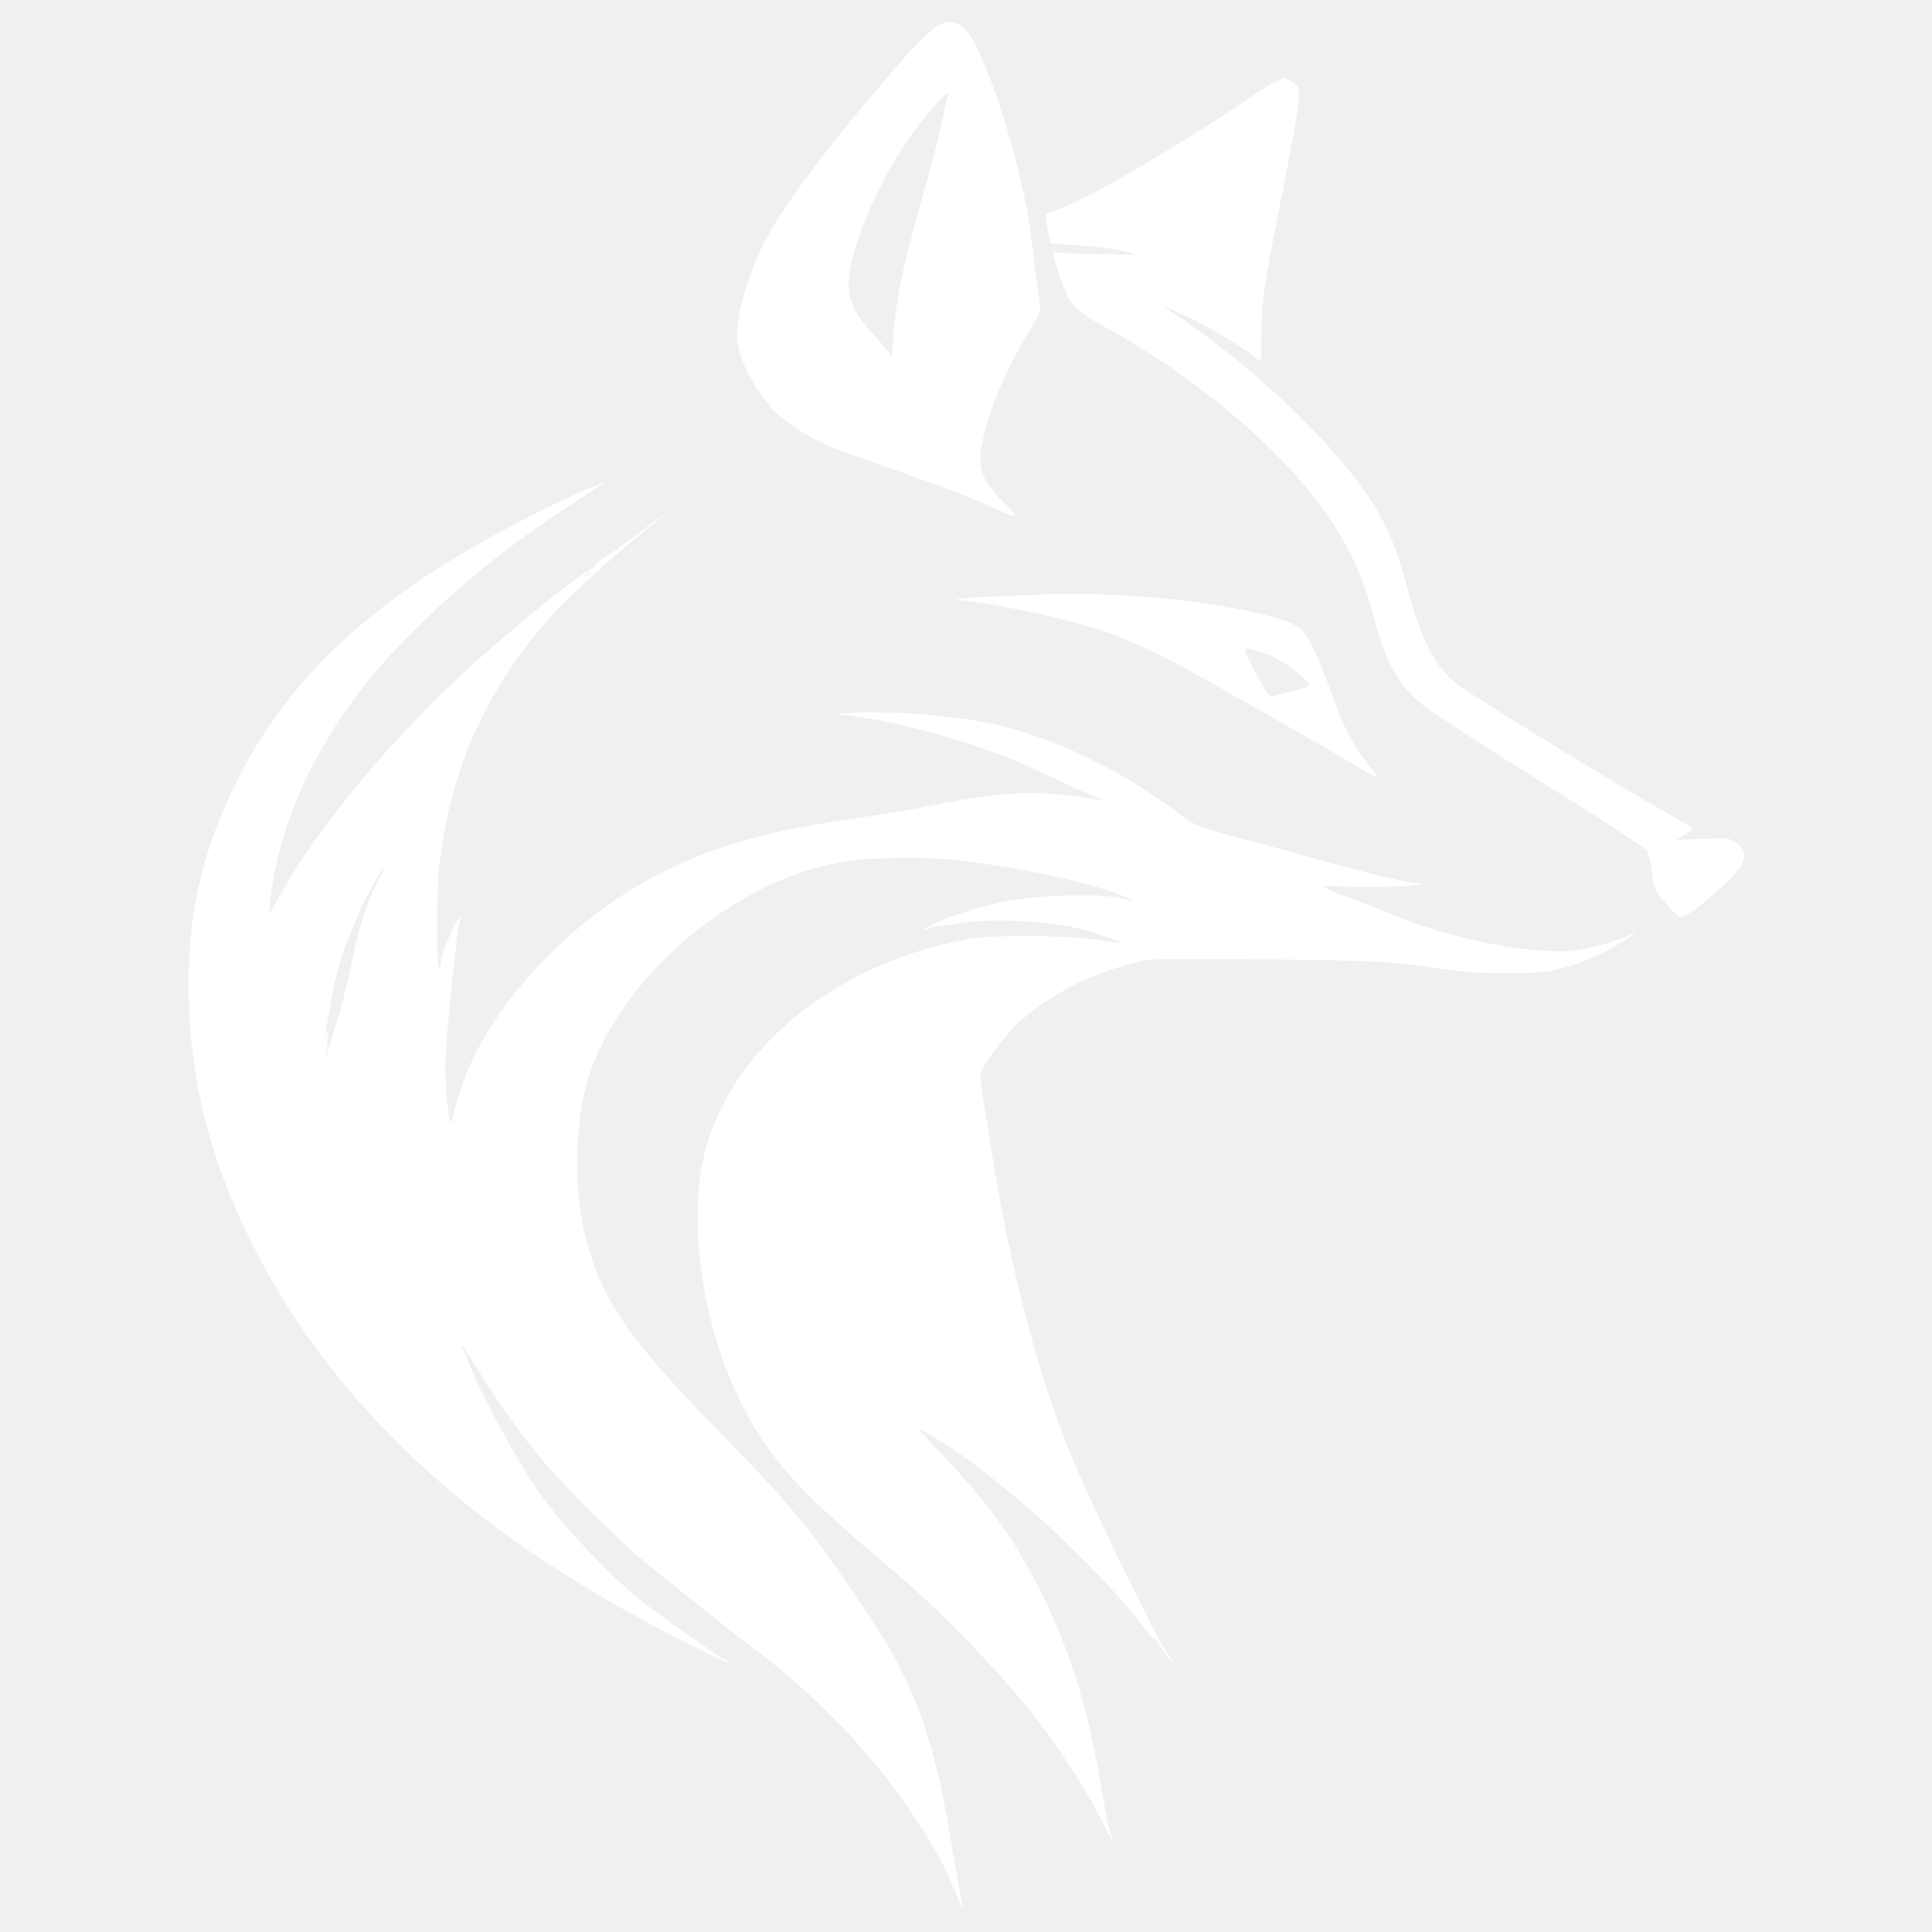
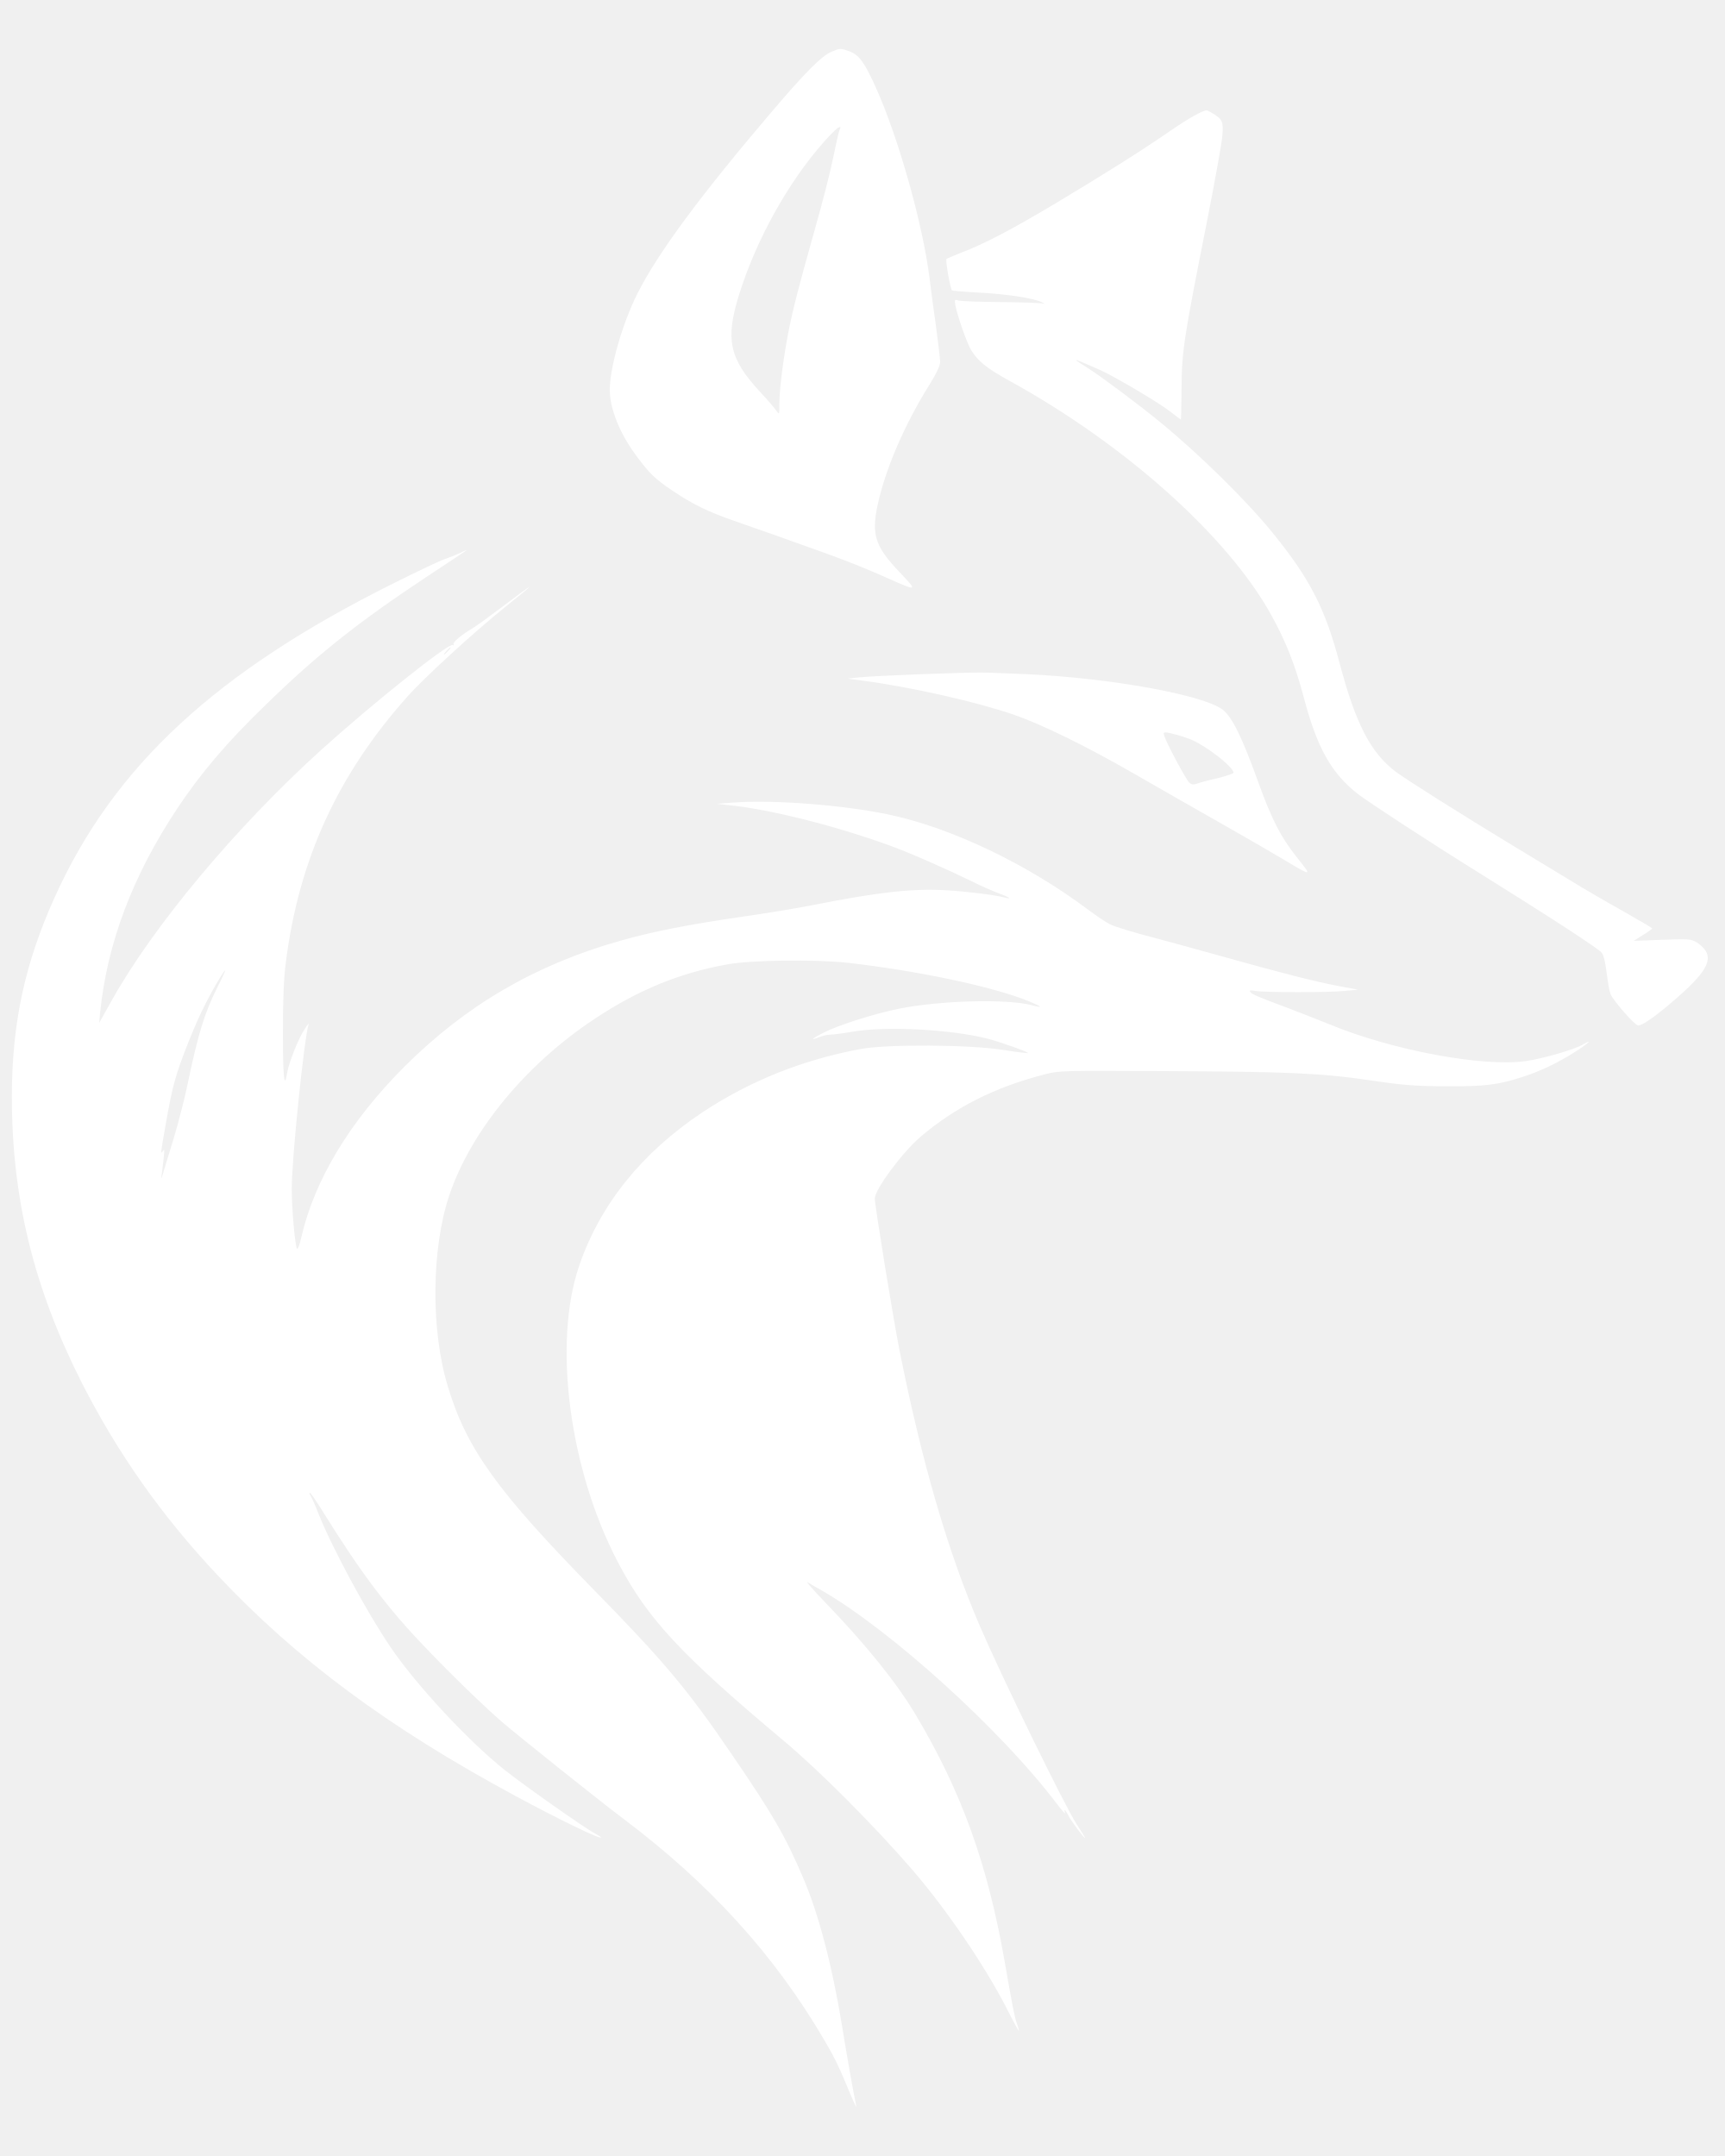
- <svg xmlns="http://www.w3.org/2000/svg" version="1.2" viewBox="0 0 2048 2048" width="2048" height="2048">
+ <svg xmlns="http://www.w3.org/2000/svg" version="1.2" viewBox="0 0 1600 2000" width="1600" height="2000">
  <style>
- 		.s0 { fill: #000000 } 
+ 		.s0 { fill: #ffffff } 
	</style>
-   <filter id="f0">
-     <feFlood flood-color="#ffffff" flood-opacity="1" />
-     <feBlend mode="normal" in2="SourceGraphic" />
-     <feComposite in2="SourceAlpha" operator="in" />
-   </filter>
-   <g id="Layer" filter="url(#f0)">
-     <path id="Layer" fill-rule="evenodd" class="s0" d="m1014.1 25.2c9.4 3.5 14.8 10.5 25.8 34.9 21.9 48.6 45.8 133.6 52.4 185.9 1 8.9 3.7 29.7 6.1 46.2 2.3 16.3 4.2 32.3 4.2 35.2 0 3.6-3.6 11.2-11 23-22.4 35.6-40.2 76.5-48.3 109.4-8.4 34.4-5.3 45.6 20.1 72.4 17.2 17.8 16.8 18.2-8.4 7-20.8-9.4-42.6-18.2-63.2-25.6-33.2-12-66.3-23.7-89-31.6-26.3-9.1-40.1-15.8-60.7-29.5-17-11.6-22-16.4-35-33.9-16-21.5-25.8-45.9-25.8-63.9 0-22 12.2-64.6 27-94 19.7-39.3 60.8-94.8 130.9-177.1 31.6-37.1 47.6-53.2 57-57.5 9-4 9.1-4 17.9-0.9zm-24.4 88c-35 39.5-66.3 96-82.8 149.1-13.4 43.3-9.3 62 20.6 94.1 7.1 7.8 14.3 16 15.8 18.4 2.9 4.1 2.9 4 2.9-7.2 0-13.8 4-44.5 8.6-68.4 4.7-23.5 10-44 25.6-99.6 7.4-26 15.5-57.7 18.1-70.4 2.5-12.8 5.3-25 6.1-27.2 1.6-3.4 1.4-3.8-1.5-2.2-1.7 1-7.7 7-13.4 13.4z" />
-     <path id="Layer" class="s0" d="m1368 85.9c9.1 5.6 9.9 7.9 8.9 21.4-0.5 6.7-7 43.7-14.6 82-23.4 117.6-24.9 127.6-25.1 166.1-0.2 15.5-0.3 28-0.7 28-0.1 0-4.4-3.1-9.2-7-11.6-9.2-52.1-33.2-68.4-40.8-16.8-7.5-24.1-10.6-24.1-9.9 0 0.3 5.2 3.9 11.4 7.7 12.5 7.9 48.8 34.9 69.7 52.1 39.2 32.1 85.7 77.9 111 109.4 35.6 44.1 50 72.3 63.9 124.9 15.6 59.2 30.4 87.9 55 106.3 9.4 7 62.2 40.4 113.3 71.5 14.6 8.7 39 23.7 54.2 32.8 15.1 9.3 39.6 23.5 54.4 31.8 15 8.4 27 15.4 27.2 15.9 0 0.6-4.2 3.5-9.1 6.6l-9 5.6 27.5-1c25.1-1 28-0.9 33.5 2.2 3.3 1.9 7.4 5.7 9.1 8.6 6 10.3-1.5 22.5-28.5 46.1-18.9 16.5-32.8 26.4-37.1 26.4-3.3-0.2-23.9-23.5-27-30.6-1-2.5-2.7-12-3.8-20.7-1.3-10.9-2.9-17.2-4.9-19.6-4.2-4.7-49-33.9-120.8-78.5-45-28-104.8-67-115.8-75.4-25.9-20.3-40-45.1-53.1-94.7-8.6-32-17.2-53.6-31.4-79.5-42.3-76.7-142.3-166.2-255.5-228.3-21.1-11.7-30.2-19.1-36.4-29.6-4.3-7.2-13.4-33.5-15.3-43.6-0.8-5.3-0.7-5.7 2.8-4.5 2.2 0.7 20.9 1.4 41.7 1.6 20.8 0.1 39.4 0.8 41.3 1.5 1.8 0.5 1 0-2.1-1.5-8.8-4-33.5-7.8-61.2-9.3-13.9-0.7-25.6-1.7-25.7-2.1-1.9-2.2-6.6-29.5-5.4-30.6 0.9-0.6 7.4-3.4 14.5-6.1 21.1-7.9 50-23.1 91.5-48 45.9-27.3 83.2-50.8 112-70.7 17.7-12.2 31.1-19.6 35.1-19.6 0.5 0 3.3 1.3 6.2 3.1z" />
-     <path id="Layer" fill-rule="evenodd" class="s0" d="m641.5 510.9c-1.7 1.2-19.4 13-39.5 26.2-65.5 43.5-105.3 75.1-154.5 122.9-37.9 36.7-63.5 66.8-86.5 101.3-43.5 65.5-68.2 130.9-75.1 198.4l-1 10.3 12.5-22.3c40.7-72.7 120.9-168.5 203.6-243.2 49.8-45.2 124-104.3 127.8-101.9 1 0.7 1.4 0.5 0.7-0.7-1.1-1.9 7.4-9.1 18.7-15.8 3.8-2.2 16.5-11.5 28.3-20.4 34-25.8 35.6-26 4-0.7-30.6 24.5-78.7 68.5-95.5 87.2-68.2 76.5-106 158.9-118.7 260-1.9 14.6-2.8 35.7-2.8 67.5 0 42.9 1.4 56.1 4.1 39.1 1.6-9.9 11-33.6 17-42.7 2.8-4.3 4.5-6.2 3.8-4.5-4.3 13.7-16.3 130.2-16.3 159.7 0 19.8 3.3 56.2 5.2 58.3 0.8 0.8 2.5-4 4.1-10.7 12.7-56 47.2-113.2 100.3-166.3 59.8-59.7 127-98.9 209.4-122.3 32.1-9.1 66.5-15.8 118.2-23.3 23.5-3.5 54.1-8.4 67.9-11.2 64.9-12.9 97.5-16.5 130.5-14.8 19.1 1.1 47.3 4.5 57 7.1 8.6 2.2 5.2-0.4-6-4.3-5.8-2.3-17.5-7.4-25.7-11.5-22.7-11.2-60.2-27.7-78.5-34.4-52.1-19.1-116.5-35.4-156.4-39.5l-12.8-1.4 16.3-1.2c37.6-2.9 105.8 2.3 150.3 11.5 60.5 12.6 135.2 48.1 194.4 92.6 8.3 6.2 18.3 12.9 22 14.6 3.8 1.9 21.5 7.4 39.5 12.1 17.9 4.8 46.6 12.5 63.6 17.3 64.3 18 96.9 26.3 116.8 30.1l20.6 3.7-12.8 1.2c-15.5 1.8-78.7 1.6-87.3 0-4.3-0.8-5.7-0.6-4.8 0.9 1.5 2.4 7.2 4.8 36.2 15.6 12.2 4.7 30.8 11.9 41.2 16.2 60.9 25.1 149.2 41.6 190.7 35.5 16.9-2.4 47.8-11.3 55.3-15.9 10.9-6.4 5.7-1.4-6.3 6.3-17.2 11-34.2 19.3-51.2 24.8-24.7 8-37.5 9.6-75.9 9.4-29.9-0.2-40.9-1-72.2-5.7-48.8-7.2-80.5-8.5-201.8-9.1-99.5-0.5-101.7-0.5-116 3.3-48.1 12.4-86.2 31.6-120.1 60.3-17.8 15.1-44.8 51.5-44.8 60.3 0 6.7 18 117.5 23.9 147 21.8 109.5 47 196.6 78.7 269.6 21.8 50.8 82.8 175.4 93.9 192.4 4.3 6.5 7.9 12.2 7.9 12.7 0 1.7-13.4-16.2-16.1-21.7-3.1-5.8-5-7.3-3.3-2.5 0.5 1.7-3.1-2.4-8.1-9-54.1-71.6-161.8-169.2-229.3-207.8-4.8-2.6-10.5-6-12.9-7.6-2.4-1.4 5 7.1 16.3 18.9 39.9 41.2 70.1 78.7 88.9 110.1 44.8 75.4 69.9 145.5 86.4 240.2 7.9 45 9.4 53.1 12 60.5 1.4 3.6 2 6.5 1.7 6.5-0.3 0-6-10.3-12.4-22.9-22.1-42.7-58.2-95.5-91.5-134.1-37-42.6-89.7-95.7-125.4-125.6-99.7-83.7-131.4-117.9-160.3-172.7-47.4-90.1-63.6-213.1-37.8-288.6 20.3-59.6 61.2-110.2 119.9-149.2 46.2-30.6 97.4-51.1 153.8-61.5 25.7-4.8 105.8-4.3 138.1 0.8 13.2 2.1 24.2 3.5 24.5 3.1 1.1-0.8-26.4-10.6-39-13.9-35.5-9.3-100.1-12.5-132.6-6.7-8.7 1.5-18.2 2.8-20.8 2.8-2.5 0-7.3 1-10.6 2.4-9.6 3.9-6.9 1.2 4.1-4.3 15-7.6 49.7-18.6 73.2-23.4 40.2-8.1 105.6-9.8 129.5-3.4 11.2 2.9 10.3 1.7-2.7-3.8-35.2-14.4-108.8-29.9-177.5-37.6-30.9-3.3-92.7-2.6-115.9 1.7-46.1 8.2-86.6 24.7-129.2 53.1-66.5 43.9-119.9 108.7-141.1 171.2-17.5 51.9-18.2 131.6-1.3 186.4 18.2 60.3 48.1 101.9 142.4 197.9 67.5 68.9 90.9 96.7 133.1 158.9 40 58.4 52.6 80.2 69.6 120.1 15.4 36.1 28.5 86.2 38.1 145 4.1 25.4 11.2 65.6 13.8 77.5 0.5 2.7-1.9-2.4-5.7-11.4-10.8-26.3-15.1-35.2-25.4-52.9-48.8-83.1-111.7-152.2-196.6-215.9-23.1-17.5-99.9-78.9-116.8-93.3-16.6-14.4-49.1-45.9-73-70.8-38.5-39.8-64.2-74.2-102.2-135.3-6-9.7-11.2-17.2-11.7-16.7-0.5 0.3 0 1.7 0.9 2.9 0.8 1.2 4.3 8.8 7.4 16.8 12.9 32.9 47.2 96.4 70.4 130.6 24.9 36.6 75.3 90.7 110.5 118.9 19.6 15.6 79 57.4 88.3 62.2 3.1 1.5 5.6 3.2 5.6 3.6 0 2.4-40.9-17.4-83.3-40.4-123.8-66.8-212.3-132.4-290-215.1-54.1-57.7-96.5-117.8-131.5-186.9-46.9-92.6-68.2-180-67.9-280 0.3-70.4 12.9-128.1 41.7-191.9 57.6-127.4 156.7-219.2 330-305.4 23.2-11.5 45.2-22 49-23.2 3.8-1.2 10.7-3.9 15.5-6.2 4.6-2.4 7.2-3.2 5.3-2zm-19.1 97.5c-1.7 1.9-2.7 3.5-2.2 3.5 0.5 0 2.2-1.6 3.9-3.5 1.8-1.9 2.8-3.4 2.3-3.4-0.5 0-2.3 1.5-4 3.4zm-224.2 324.7c-9.9 17.4-17.7 33.3-26.4 55.3-13.1 33-15.6 42.8-22.5 82-4.8 27.6-4.8 27.6-2.4 24.2 1.9-2.6 1.9-2.1-0.9 20.6-1 7.6-1 7.6 0.9 1.7 0.8-3.2 5.5-18.4 10.1-33.5 4.7-15.1 10.8-39.1 13.8-53.2 10.4-50.2 16.3-69.1 29-94.7 10.6-21.1 10-22-1.6-2.4z" />
-     <path id="Layer" fill-rule="evenodd" class="s0" d="m1186.4 630.9c80.7 3.6 172.8 20.3 191 34.7 9.1 7.3 18.7 26.8 34.4 70.1 13 36.4 22 53.8 37.6 73.4 15.3 19.2 15.8 19.2-16.2 0.2-10.4-6.2-37.1-21.7-59.2-34.2-22.2-12.6-58.6-33.4-80.8-46.1-48.1-27.8-91.2-48.9-119.2-58.7-35.9-12.2-98.2-26.5-145.3-32.8l-16.3-2.3 12-1.2c15.3-1.5 103.6-5 118.9-4.6 6.5 0 25.7 0.8 43.1 1.5zm134.5 61.2c3.4 9.3 21 41.7 23.9 44.3 2.2 2.1 3.9 2.2 7.4 1 2.5-1 11.5-3.4 20.1-5.3 8.4-2 15.4-4.4 15.4-5.3 0-5.7-27.1-26.6-42.1-32.6-7.2-2.8-20.1-6.4-23.5-6.6-2.6-0.1-2.7 0.5-1.2 4.5z" />
-   </g>
+   <path id="Layer" fill-rule="evenodd" class="s0" d="m787.6 47.5c9.1 3.3 14.1 10 24.6 33.3 21 46.3 43.8 127.5 50 177.3 1 8.5 3.6 28.3 5.9 44.1 2.1 15.5 3.9 30.8 3.9 33.6 0 3.4-3.4 10.6-10.4 21.9-21.3 34-38.4 73-46.1 104.4-8 32.8-5.1 43.5 19.2 69 16.4 17.1 16 17.4-8.1 6.7-19.8-9-40.6-17.3-60.3-24.4-31.6-11.4-63.2-22.6-84.9-30.1-25-8.7-38.1-15.1-57.8-28.2-16.2-11-21-15.6-33.4-32.3-15.3-20.5-24.6-43.8-24.6-61 0-20.9 11.6-61.6 25.7-89.6 18.9-37.5 58-90.5 124.9-169 30.1-35.4 45.4-50.8 54.4-54.9 8.5-3.7 8.7-3.7 17-0.8zm-23.2 83.9c-33.5 37.7-63.3 91.6-79 142.3-12.8 41.3-8.9 59.1 19.6 89.8 6.8 7.3 13.6 15.2 15.1 17.5 2.8 3.9 2.8 3.8 2.8-6.9 0-13.1 3.8-42.4 8.2-65.2 4.4-22.5 9.5-42 24.4-95.1 7.1-24.7 14.8-55 17.2-67.1 2.5-12.2 5.1-23.8 5.9-25.9 1.5-3.3 1.3-3.6-1.4-2.2-1.7 1-7.4 6.7-12.8 12.8z" />
+   <path id="Layer" class="s0" d="m1125.2 105.4c8.7 5.4 9.6 7.5 8.6 20.4-0.5 6.4-6.8 41.7-14 78.2-22.3 112.3-23.7 121.8-23.9 158.5-0.2 14.7-0.3 26.7-0.6 26.7-0.2 0-4.3-3-8.9-6.7-11-8.7-49.7-31.6-65.2-38.9-16.1-7.2-23-10.1-23-9.5 0 0.4 5 3.8 10.9 7.4 11.9 7.5 46.5 33.3 66.5 49.7 37.4 30.6 81.8 74.4 105.9 104.4 33.9 42.1 47.6 69 60.9 119.1 14.9 56.5 29 83.9 52.5 101.4 9 6.8 59.3 38.6 108.1 68.2 14 8.4 37.2 22.6 51.7 31.3 14.4 8.9 37.8 22.5 51.9 30.3 14.3 8.1 25.7 14.8 25.9 15.3 0 0.5-3.9 3.3-8.7 6.2l-8.5 5.4 26.2-1c23.9-0.9 26.7-0.8 32 2.2 3.1 1.8 7 5.4 8.7 8.2 5.7 9.8-1.5 21.4-27.3 43.9-18 15.7-31.3 25.2-35.4 25.2-3.1-0.1-22.7-22.4-25.7-29.2-1-2.4-2.6-11.4-3.6-19.8-1.3-10.3-2.8-16.4-4.7-18.7-4-4.4-46.7-32.2-115.2-74.9-43-26.7-100-63.9-110.5-71.9-24.8-19.3-38.2-42.9-50.6-90.3-8.2-30.5-16.4-51.1-30-75.9-40.4-73.1-135.7-158.5-243.7-217.8-20.2-11.1-28.9-18.2-34.8-28.2-4.1-6.9-12.8-31.9-14.6-41.6-0.8-5.1-0.6-5.4 2.7-4.3 2.1 0.7 20 1.4 39.8 1.5 19.8 0.2 37.5 0.8 39.3 1.5 1.8 0.5 1 0-1.9-1.5-8.4-3.8-32-7.4-58.4-8.8-13.3-0.7-24.4-1.7-24.6-2-1.8-2.1-6.2-28.2-5.1-29.2 0.9-0.6 7.1-3.2 13.8-5.9 20.2-7.5 47.7-21.9 87.4-45.7 43.7-26.1 79.3-48.5 106.8-67.5 16.9-11.6 29.7-18.7 33.4-18.7 0.5 0 3.2 1.3 5.9 3z" />
+   <path id="Layer" fill-rule="evenodd" class="s0" d="m432.2 510.8c-1.7 1.1-18.5 12.5-37.7 25.1-62.5 41.4-100.5 71.6-147.3 117.2-36.3 35-60.7 63.7-82.6 96.6-41.5 62.5-65.1 124.9-71.7 189.3l-0.9 9.9 11.9-21.3c38.9-69.4 115.4-160.8 194.2-232.1 47.6-43.1 118.3-99.5 122-97.2 0.9 0.7 1.3 0.5 0.6-0.6-1-1.8 7.1-8.7 17.9-15.1 3.6-2.1 15.7-11 27-19.5 32.5-24.6 33.9-24.8 3.8-0.7-29.2 23.5-75.1 65.4-91.1 83.3-65.1 72.9-101.2 151.6-113.3 247.9-1.8 14-2.6 34.1-2.6 64.4 0 41 1.3 53.6 3.9 37.4 1.5-9.5 10.5-32.1 16.3-40.8 2.6-4.1 4.2-5.9 3.6-4.3-4.1 13.1-15.6 124.3-15.6 152.4 0 18.9 3.1 53.6 4.9 55.6 0.8 0.8 2.5-3.8 3.9-10.2 12.2-53.4 45.1-108 95.7-158.6 57.1-57 121.2-94.4 199.8-116.7 30.7-8.7 63.4-15.1 112.8-22.3 22.4-3.2 51.6-8 64.7-10.6 62-12.3 93.1-15.8 124.6-14.1 18.2 1 45 4.2 54.4 6.7 8.2 2.1 4.9-0.3-5.8-4.1-5.5-2.1-16.7-7-24.5-11-21.7-10.6-57.4-26.4-74.9-32.7-49.7-18.2-111.2-33.8-149.2-37.7l-12.3-1.4 15.6-1.1c35.9-2.8 101 2.1 143.4 11 57.7 11.9 129 45.9 185.5 88.3 7.9 5.9 17.4 12.3 21 13.9 3.6 1.8 20.5 7.1 37.7 11.5 17 4.6 44.4 12 60.6 16.6 61.3 17.2 92.5 25 111.5 28.6l19.6 3.7-12.3 1.1c-14.7 1.6-75 1.5-83.2 0-4.1-0.8-5.4-0.7-4.6 0.8 1.5 2.3 6.9 4.6 34.6 14.9 11.6 4.5 29.3 11.3 39.3 15.4 58 24 142.3 39.7 181.9 34 16.1-2.3 45.6-10.9 52.8-15.3 10.3-6 5.4-1.3-6.1 6.1-16.4 10.5-32.6 18.3-48.8 23.6-23.6 7.7-35.7 9.2-72.4 9-28.6-0.2-39.1-1-68.9-5.4-46.5-6.9-76.8-8.2-192.5-8.7-94.9-0.5-97.1-0.5-110.7 3.1-45.9 11.8-82.2 30.2-114.5 57.5-17.1 14.5-42.8 49.2-42.8 57.6 0 6.4 17.2 112.1 22.8 140.2 20.8 104.4 44.9 187.5 75 257.2 20.9 48.5 79 167.3 89.7 183.5 4.1 6.3 7.5 11.7 7.5 12.2 0 1.6-12.8-15.4-15.4-20.7-2.9-5.6-4.7-7-3.1-2.5 0.5 1.7-2.9-2.2-7.7-8.5-51.6-68.3-154.4-161.4-218.8-198.3-4.6-2.4-10-5.7-12.3-7.2-2.3-1.3 4.8 6.7 15.6 18 38 39.4 66.9 75.1 84.7 105.1 42.8 71.9 66.7 138.8 82.5 229.1 7.5 42.9 9 50.6 11.4 57.7 1.3 3.4 2 6.2 1.7 6.2-0.4 0-5.8-9.8-11.8-21.8-21.2-40.8-55.6-91.1-87.4-128-35.2-40.6-85.5-91.3-119.6-119.8-95.1-79.8-125.4-112.4-152.9-164.7-45.2-86-60.7-203.4-36.1-275.3 19.4-56.9 58.4-105.2 114.4-142.4 44.1-29.2 92.9-48.7 146.7-58.7 24.6-4.6 100.9-4.1 131.8 0.8 12.6 2 23.1 3.3 23.4 3 1-0.8-25.2-10.2-37.2-13.3-33.9-8.8-95.6-12-126.5-6.4-8.4 1.5-17.4 2.6-19.9 2.6-2.4 0-7 1-10.1 2.3-9.2 3.8-6.6 1.2 3.9-4.1 14.3-7.2 47.4-17.7 69.8-22.2 38.4-7.8 100.8-9.4 123.6-3.3 10.7 2.8 9.8 1.6-2.6-3.6-33.6-13.8-103.8-28.5-169.3-35.9-29.5-3.1-88.5-2.5-110.6 1.6-44 7.9-82.6 23.6-123.3 50.7-63.4 41.9-114.4 103.7-134.5 163.3-16.7 49.5-17.4 125.6-1.3 177.9 17.3 57.5 45.9 97.1 135.8 188.8 64.4 65.7 86.7 92.2 127 151.5 38.2 55.8 50.2 76.6 66.4 114.6 14.8 34.4 27.2 82.3 36.4 138.3 3.9 24.3 10.6 62.6 13.1 73.9 0.5 2.7-1.8-2.3-5.4-10.8-10.3-25.1-14.4-33.6-24.3-50.5-46.5-79.3-106.5-145.2-187.4-206-22.2-16.7-95.4-75.2-111.5-89-15.9-13.7-46.9-43.7-69.6-67.5-36.7-38-61.3-70.8-97.5-129.1-5.8-9.2-10.7-16.4-11.2-15.9-0.5 0.3 0 1.6 0.8 2.8 0.8 1.1 4.1 8.3 7.1 16 12.3 31.3 45 92 67.2 124.6 23.7 34.9 71.7 86.5 105.3 113.4 18.7 14.9 75.4 54.7 84.3 59.3 2.9 1.5 5.4 3.1 5.4 3.5 0 2.3-39-16.6-79.5-38.5-118.2-63.8-202.6-126.4-276.6-205.2-51.7-55.1-92.1-112.5-125.6-178.3-44.7-88.4-65-171.8-64.7-267.2 0.3-67.2 12.3-122.2 39.8-183 54.9-121.6 149.5-209.1 314.8-291.4 22.2-11 43.1-21 46.8-22.1 3.6-1.2 10.1-3.8 14.7-5.9 4.4-2.3 6.9-3.1 5.1-2zm-18.2 93.1c-1.6 1.8-2.6 3.3-2.1 3.3 0.5 0 2.1-1.5 3.7-3.3 1.7-1.8 2.7-3.3 2.2-3.3-0.5 0-2.2 1.5-3.8 3.3zm-213.9 309.7c-9.5 16.6-16.9 31.8-25.2 52.8-12.5 31.5-14.9 40.8-21.5 78.2-4.6 26.4-4.6 26.4-2.3 23.1 1.8-2.5 1.8-2-0.8 19.6-1 7.3-1 7.3 0.8 1.7 0.8-3.1 5.3-17.6 9.7-32 4.4-14.4 10.3-37.3 13.1-50.8 10-47.8 15.6-65.9 27.7-90.3 10.2-20.1 9.5-21-1.5-2.3z" />
+   <path id="Layer" fill-rule="evenodd" class="s0" d="m952 625.4c77 3.4 164.9 19.3 182.3 33.1 8.6 6.8 17.8 25.5 32.7 66.8 12.5 34.8 21 51.3 35.9 70 14.6 18.4 15.1 18.4-15.4 0.2-10-5.9-35.4-20.7-56.5-32.6-21.2-12-55.9-31.8-77-44-45.9-26.5-87.1-46.7-113.8-56-34.2-11.7-93.7-25.3-138.6-31.3l-15.6-2.1 11.5-1.2c14.6-1.5 98.8-4.7 113.4-4.4 6.2 0 24.6 0.8 41.1 1.5zm128.3 58.3c3.3 8.8 20 39.8 22.8 42.3 2.2 1.9 3.8 2.1 7.1 1 2.4-1 10.9-3.3 19.1-5.1 8.1-2 14.8-4.3 14.8-5.1 0-5.4-25.9-25.4-40.2-31.1-6.8-2.7-19.1-6.1-22.4-6.3-2.5-0.1-2.6 0.5-1.2 4.3z" />
</svg>
